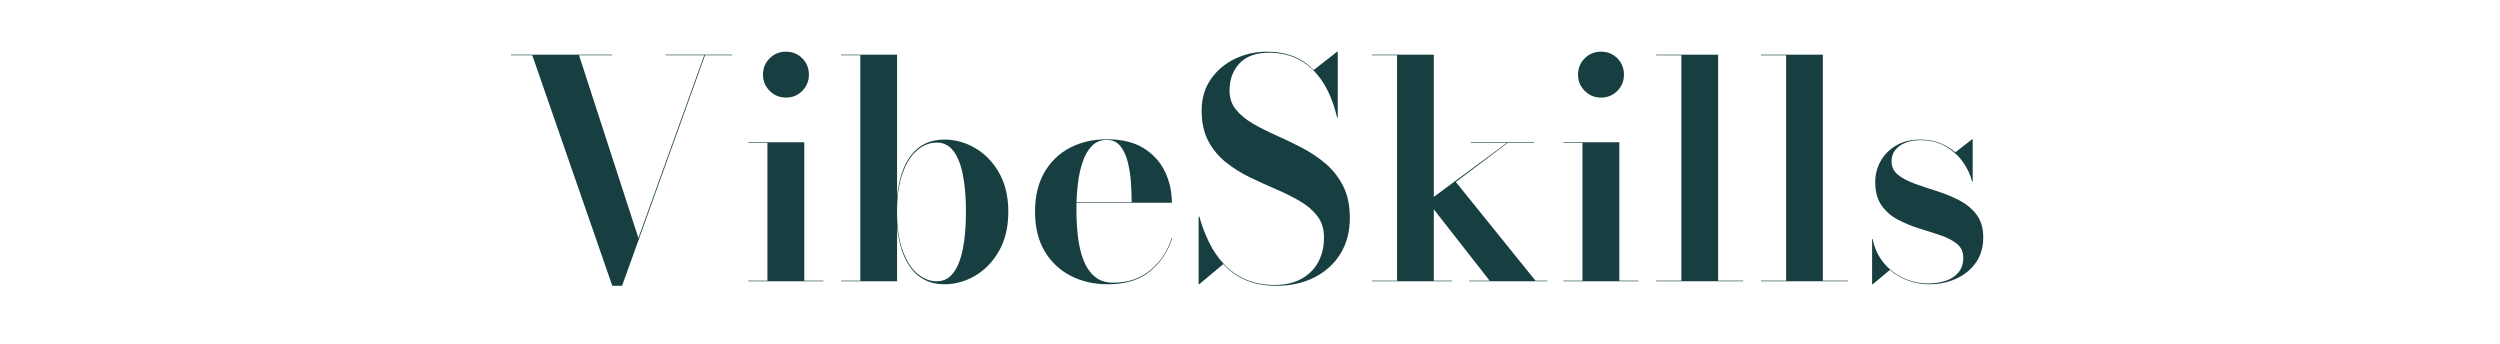
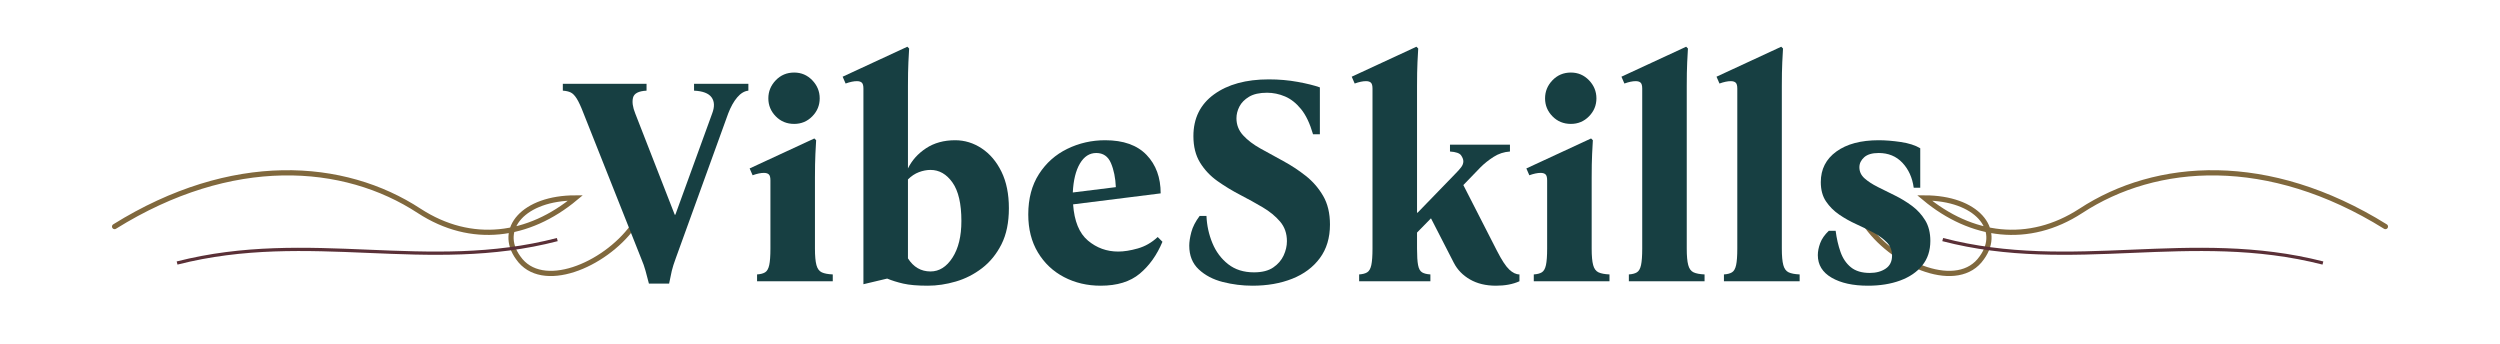
<svg xmlns="http://www.w3.org/2000/svg" viewBox="0 0 960 132" role="img" aria-labelledby="title">
-   <path d="M1494.874 1500V1496H1315.475L766.315 -30H701.561L171.88 1496H31.561V1500H701.152V1496H481.472L874.393 286.236L1310.115 1496H1055.554V1500Z" fill="#173F42" transform="translate(194.432 108.000) scale(0.058 -0.058)" />
-   <path d="M308.852 1216.006Q245.599 1216.006 201.3 1260.443Q157.001 1304.88 157.001 1367.858Q157.001 1432.402 201.3 1476.201Q245.599 1520 308.852 1520Q373.396 1520 417.195 1476.201Q460.995 1432.402 460.995 1367.858Q460.995 1304.604 417.195 1260.305Q373.396 1216.006 308.852 1216.006ZM430.315 920V4H556.714V0H59.921V4H186.321V916H59.921V920Z" fill="#173F42" transform="translate(283.882 108.000) scale(0.058 -0.058)" />
-   <path d="M732.995 -20Q597.355 -20 517.175 80.68Q436.995 181.36 420.315 365.36V0H49.921V4H177.001V1496H49.921V1500H420.315V554.96Q436.995 739.32 516.855 838.66Q596.715 938 732.995 938Q841.995 938 938.995 881.0Q1035.995 824 1096.495 717.0Q1156.995 610 1156.995 460Q1156.995 310 1096.495 202.5Q1035.995 95 938.995 37.5Q841.995 -20 732.995 -20ZM683.116 -0.241Q751.118 -0.241 793.599 56.26Q836.08 112.76 856.341 216.18Q876.601 319.601 876.601 460Q876.601 600.399 856.341 703.32Q836.08 806.24 793.599 862.24Q751.118 918.241 683.116 918.241Q614.076 918.241 554.075 867.68Q494.075 817.12 457.195 715.56Q420.315 614 420.315 460Q420.315 306 457.195 203.94Q494.075 101.88 554.075 50.82Q614.076 -0.241 683.116 -0.241Z" fill="#173F42" transform="translate(320.088 108.000) scale(0.058 -0.058)" />
-   <path d="M562.6 -20Q425.2 -20 316.181 36.22Q207.161 92.44 143.881 199.62Q80.601 306.8 80.601 460Q80.601 613.2 142.381 720.38Q204.161 827.56 311.681 883.78Q419.2 940 556.6 940Q705.6 940 800.599 880.5Q895.599 821 941.099 725.0Q986.598 629 986.598 520H214.601V524H720.204Q720.564 587.8 715.163 658.939Q709.763 730.079 693.423 793.3Q677.082 856.52 644.262 896.26Q611.441 936 556.6 936Q496.998 936 457.778 896.42Q418.557 856.84 395.836 789.899Q373.116 722.959 363.855 640.879Q354.595 558.799 354.595 472.799Q354.595 380.439 364.815 293.7Q375.036 206.96 401.656 138.94Q428.276 70.92 475.977 30.7Q523.677 -9.52 598.318 -9.52Q746.638 -9.52 847.118 75.76Q947.598 161.04 984.598 286H988.598Q949.598 156 844.399 68.0Q739.199 -20 562.6 -20Z" fill="#173F42" transform="translate(392.776 108.000) scale(0.058 -0.058)" />
-   <path d="M601.038 -30Q480.116 -30 394.056 8.8Q307.995 47.601 248.995 113.521L89.44 -20H85.44V428.396H90.08Q114.759 339.076 154.559 257.657Q194.359 176.237 254.058 112.558Q313.758 48.879 396.498 12.12Q479.237 -24.64 590.157 -24.64Q689.758 -24.64 762.719 14.16Q835.679 52.96 875.56 123.78Q915.44 194.601 915.44 290.802Q915.44 374.642 871.44 431.803Q827.44 488.963 755.44 530.763Q683.44 572.564 596.94 609.644Q510.44 646.724 423.94 688.564Q337.44 730.404 265.44 787.984Q193.44 845.564 149.44 928.523Q105.44 1011.483 105.44 1130.802Q105.44 1250.401 166.3 1337.901Q227.16 1425.4 325.799 1472.7Q424.439 1520 538.638 1520Q633.599 1520 711.279 1489.92Q788.96 1459.84 846.96 1398.239L1002.635 1520H1006.635V1084.402H1001.995Q969.197 1223.722 907.097 1319.442Q844.998 1415.161 755.478 1464.221Q665.958 1513.28 552.239 1513.28Q422.638 1513.28 356.437 1442.74Q290.236 1372.2 290.236 1262.799Q290.236 1187.958 333.556 1135.338Q376.876 1082.718 447.516 1042.138Q518.156 1001.557 603.296 963.857Q688.436 926.157 773.576 881.497Q858.716 836.837 929.355 775.877Q999.995 714.918 1043.315 628.498Q1086.635 542.078 1086.635 419.198Q1086.635 282.799 1024.236 181.979Q961.837 81.16 851.937 25.58Q742.038 -30 601.038 -30Z" fill="#173F42" transform="translate(455.314 108.000) scale(0.058 -0.058)" />
-   <path d="M49.921 0V4H217.001V1496H49.921V1500H460.315V4H581.116V0ZM694.199 0V4H829.72L419.397 528.399L943.675 916H705.516V920H1124.315V916H948.995L606.073 657.357L1133.193 4H1212.193V0Z" fill="#173F42" transform="translate(523.884 108.000) scale(0.058 -0.058)" />
-   <path d="M308.852 1216.006Q245.599 1216.006 201.3 1260.443Q157.001 1304.88 157.001 1367.858Q157.001 1432.402 201.3 1476.201Q245.599 1520 308.852 1520Q373.396 1520 417.195 1476.201Q460.995 1432.402 460.995 1367.858Q460.995 1304.604 417.195 1260.305Q373.396 1216.006 308.852 1216.006ZM430.315 920V4H556.714V0H59.921V4H186.321V916H59.921V920Z" fill="#173F42" transform="translate(596.862 108.000) scale(0.058 -0.058)" />
-   <path d="M460.315 1500V4H626.714V0H49.921V4H217.001V1496H49.921V1500Z" fill="#173F42" transform="translate(633.068 108.000) scale(0.058 -0.058)" />
-   <path d="M460.315 1500V4H626.714V0H49.921V4H217.001V1496H49.921V1500Z" fill="#173F42" transform="translate(673.276 108.000) scale(0.058 -0.058)" />
-   <path d="M93.121 -20V279.198H97.121Q113.52 192.999 166.379 126.5Q219.239 60 297.239 22.68Q375.239 -14.64 466.719 -14.64Q529.918 -14.64 582.099 3.52Q634.279 21.68 665.5 59.18Q696.72 96.681 696.72 154.882Q696.72 214.082 654.76 247.843Q612.8 281.603 546.36 304.103Q479.921 326.603 405.321 349.543Q330.721 372.483 264.281 407.542Q197.841 442.602 155.881 501.802Q113.921 561.002 113.921 657.201Q113.921 730.8 149.221 794.7Q184.52 858.6 251.32 898.3Q318.12 938 413.12 938Q484.84 938 543.08 914.64Q601.32 891.28 644.32 853.56L755.118 940H759.118V660H755.118Q738.16 729.16 692.8 791.84Q647.44 854.52 577.16 894.26Q506.88 934 414.48 934Q356.48 934 313.339 916.82Q270.199 899.64 246.059 868.2Q221.918 836.759 221.918 794.799Q221.918 737.998 265.898 703.598Q309.878 669.198 379.018 644.678Q448.158 620.158 525.458 595.698Q602.758 571.238 671.898 534.978Q741.038 498.719 785.018 440.659Q828.998 382.599 828.998 290.399Q828.998 191.8 779.518 122.5Q730.039 53.2 649.019 16.6Q567.999 -20 474.199 -20Q396.279 -20 329.279 5.16Q262.279 30.32 210.999 74.92L97.121 -20Z" fill="#173F42" transform="translate(713.484 108.000) scale(0.058 -0.058)" />
+   <path d="M44 87 C89 59 132 62 161 81 C181 94 203 91 221 76 C201 76 191 88 199 99 C208 112 232 102 243 87" fill="none" stroke="#80683D" stroke-width="2.0" stroke-linecap="round" />
+   <path d="M916 87 C871 59 828 62 799 81 C779 94 757 91 739 76 C759 76 769 88 761 99 C752 112 728 102 717 87" fill="none" stroke="#80683D" stroke-width="2.0" stroke-linecap="round" />
+   <path d="M68 101 C119 88 164 105 214 92" fill="none" stroke="#5A3037" stroke-width="1.25" />
+   <path d="M892 101 C841 88 796 105 746 92" fill="none" stroke="#5A3037" stroke-width="1.25" />
+   <path d="M295 -8Q288 18 283.5 35.5Q279 53 268 79L75 565Q62 599 52.0 615.0Q42 631 31.5 636.0Q21 641 5 642V665H287V642Q247 640 241.5 618.5Q236 597 249 565L382 224H384L508 565Q521 599 506.0 619.5Q491 640 447 642V665H630V642Q610 640 592.5 619.5Q575 599 562 565L386 79Q376 52 372.0 35.0Q368 18 363 -8Z" fill="#173F42" transform="translate(215.556 108.000) scale(0.114 -0.114)" />
+   <path d="M233 110Q233 73 238.0 54.5Q243 36 256.0 30.0Q269 24 293 23V0H38V23Q55 24 65.0 30.0Q75 36 79.0 54.5Q83 73 83 110V340Q83 355 77.5 360.0Q72 365 61 365Q53 365 43.5 363.0Q34 361 23 357L13 380L231 481L237 475Q236 460 234.5 428.5Q233 397 233 349ZM163 530Q126 530 101.0 555.5Q76 581 76 616Q76 651 101.0 677.0Q126 703 163 703Q199 703 224.0 677.0Q249 651 249 616Q249 581 224.0 555.5Q199 530 163 530Z" fill="#173F42" transform="translate(286.380 108.000) scale(0.114 -0.114)" />
+   <path d="M384 475Q432 475 473.5 447.5Q515 420 540.0 369.0Q565 318 565 246Q565 174 540.0 124.5Q515 75 474.5 44.0Q434 13 386.0 -1.0Q338 -15 292 -15Q240 -15 209.5 -8.0Q179 -1 155 9L75 -10V649Q75 664 69.5 669.0Q64 674 53 674Q45 674 35.5 672.0Q26 670 15 666L5 689L223 790L229 784Q228 769 226.5 737.5Q225 706 225 658V380Q245 421 286.0 448.0Q327 475 384 475ZM301 33Q345 33 375.0 79.5Q405 126 405 203Q405 290 375.0 332.5Q345 375 301 375Q282 375 262.0 367.5Q242 360 225 343V77Q253 33 301 33Z" fill="#173F42" transform="translate(323.004 108.000) scale(0.114 -0.114)" />
+   <path d="M274 -15Q206 -15 150.5 14.0Q95 43 62.5 97.0Q30 151 30 225Q30 305 66.0 361.0Q102 417 161.5 446.0Q221 475 289 475Q381 475 428.5 425.5Q476 376 476 296L181 259Q187 174 231.0 137.0Q275 100 333 100Q362 100 399.0 110.5Q436 121 466 149L482 133Q454 66 405.5 25.5Q357 -15 274 -15ZM259 432Q225 432 204.0 396.5Q183 361 180 299L325 317Q323 364 308.5 398.0Q294 432 259 432Z" fill="#173F42" transform="translate(391.434 108.000) scale(0.114 -0.114)" />
+   <path d="M276 -15Q225 -15 176.0 -2.5Q127 10 95.0 40.0Q63 70 63 120Q63 139 70.0 165.5Q77 192 98 220H121Q123 172 141.0 128.5Q159 85 194.0 57.5Q229 30 281 30Q322 30 346.0 46.5Q370 63 381.0 87.0Q392 111 392 135Q392 174 369.0 201.0Q346 228 310.5 249.0Q275 270 234.5 291.0Q194 312 158.0 337.5Q122 363 99.5 399.5Q77 436 77 489Q77 579 146.5 629.5Q216 680 331 680Q382 680 428.5 671.5Q475 663 503 653V495H480Q464 550 439.5 580.0Q415 610 385.5 622.5Q356 635 325 635Q287 635 264.5 621.5Q242 608 232.0 588.5Q222 569 222 549Q222 516 244.5 491.5Q267 467 303.0 447.0Q339 427 379.5 405.0Q420 383 455.5 355.0Q491 327 514.0 287.5Q537 248 537 191Q537 124 503.0 78.0Q469 32 410.0 8.5Q351 -15 276 -15Z" fill="#173F42" transform="translate(449.490 108.000) scale(0.114 -0.114)" />
+   <path d="M232 110Q232 73 235.5 54.5Q239 36 249.0 30.0Q259 24 277 23V0H37V23Q54 24 64.0 30.0Q74 36 78.0 54.5Q82 73 82 110V649Q82 664 76.5 669.0Q71 674 60 674Q52 674 42.5 672.0Q33 670 22 666L12 689L230 790L236 784Q235 769 233.5 737.5Q232 706 232 658V231H234L360 361Q374 375 381.0 384.5Q388 394 388 404Q388 413 380.5 424.0Q373 435 343 437V460H545V437Q515 435 490.0 419.0Q465 403 446 384L388 324L501 103Q525 56 542.5 39.5Q560 23 577 23V0Q544 -15 498 -15Q447 -15 410.5 6.0Q374 27 356 62L279 212L232 164Z" fill="#173F42" transform="translate(517.692 108.000) scale(0.114 -0.114)" />
+   <path d="M233 110Q233 73 238.0 54.5Q243 36 256.0 30.0Q269 24 293 23V0H38V23Q55 24 65.0 30.0Q75 36 79.0 54.5Q83 73 83 110V340Q83 355 77.5 360.0Q72 365 61 365Q53 365 43.5 363.0Q34 361 23 357L13 380L231 481L237 475Q236 460 234.5 428.5Q233 397 233 349ZM163 530Q126 530 101.0 555.5Q76 581 76 616Q76 651 101.0 677.0Q126 703 163 703Q199 703 224.0 677.0Q249 651 249 616Q249 581 224.0 555.5Q199 530 163 530Z" fill="#173F42" transform="translate(584.640 108.000) scale(0.114 -0.114)" />
+   <path d="M232 110Q232 73 237.0 54.5Q242 36 255.0 30.0Q268 24 292 23V0H37V23Q54 24 64.0 30.0Q74 36 78.0 54.5Q82 73 82 110V649Q82 664 76.5 669.0Q71 674 60 674Q52 674 42.5 672.0Q33 670 22 666L12 689L230 790L236 784Q235 769 233.5 737.5Q232 706 232 658Z" fill="#173F42" transform="translate(621.264 108.000) scale(0.114 -0.114)" />
+   <path d="M232 110Q232 73 237.0 54.5Q242 36 255.0 30.0Q268 24 292 23V0H37V23Q54 24 64.0 30.0Q74 36 78.0 54.5Q82 73 82 110V649Q82 664 76.5 669.0Q71 674 60 674Q52 674 42.5 672.0Q33 670 22 666L12 689L230 790L236 784Q235 769 233.5 737.5Q232 706 232 658Z" fill="#173F42" transform="translate(657.774 108.000) scale(0.114 -0.114)" />
+   <path d="M202 -15Q126 -15 79.5 12.0Q33 39 33 88Q33 107 41.0 128.5Q49 150 70 170H93Q98 131 109.5 98.5Q121 66 144.5 47.0Q168 28 208 28Q240 28 261.5 42.5Q283 57 283 86Q283 113 265.5 131.0Q248 149 221.0 163.5Q194 178 163.0 192.0Q132 206 105.0 224.5Q78 243 60.5 269.0Q43 295 43 334Q43 399 95.5 437.0Q148 475 238 475Q272 475 312.5 469.0Q353 463 378 448V315H356Q349 366 318.0 399.0Q287 432 238 432Q205 432 189.0 417.5Q173 403 173 384Q173 362 190.5 346.5Q208 331 235.0 317.5Q262 304 292.5 289.0Q323 274 350.0 254.0Q377 234 394.5 205.5Q412 177 412 136Q412 87 385.0 53.5Q358 20 310.5 2.5Q263 -15 202 -15Z" fill="#173F42" transform="translate(694.284 108.000) scale(0.114 -0.114)" />
</svg>
